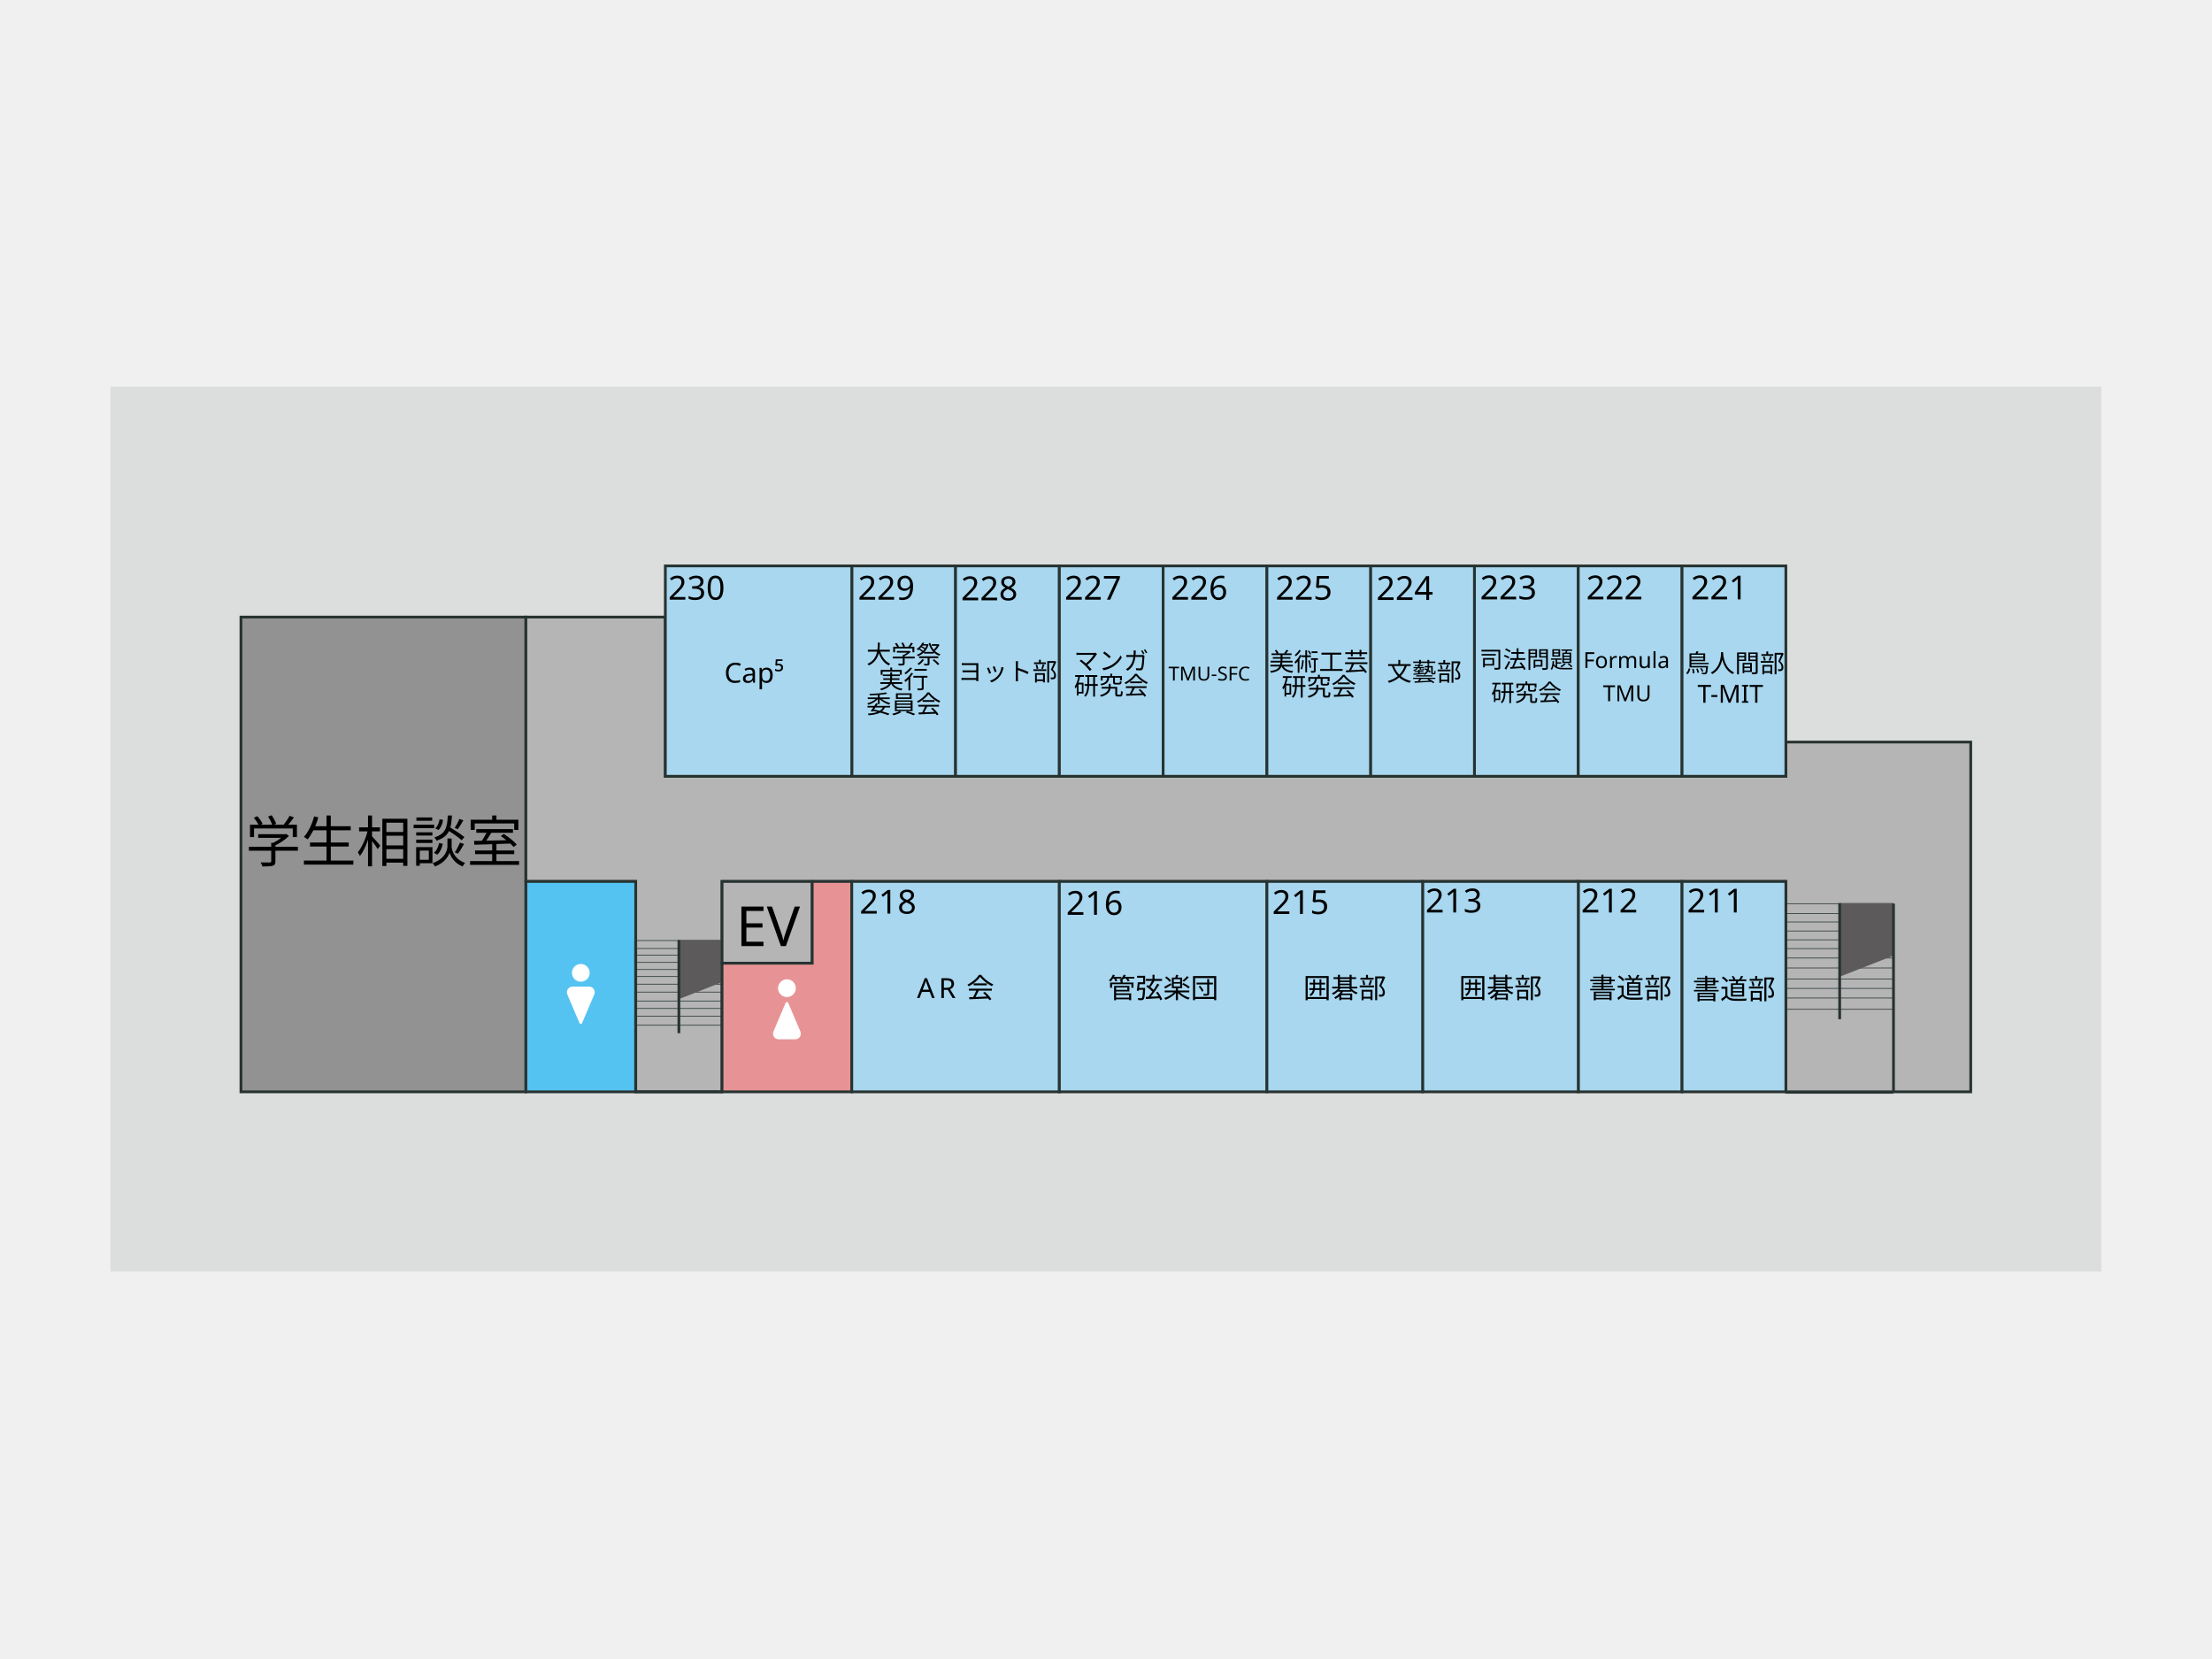
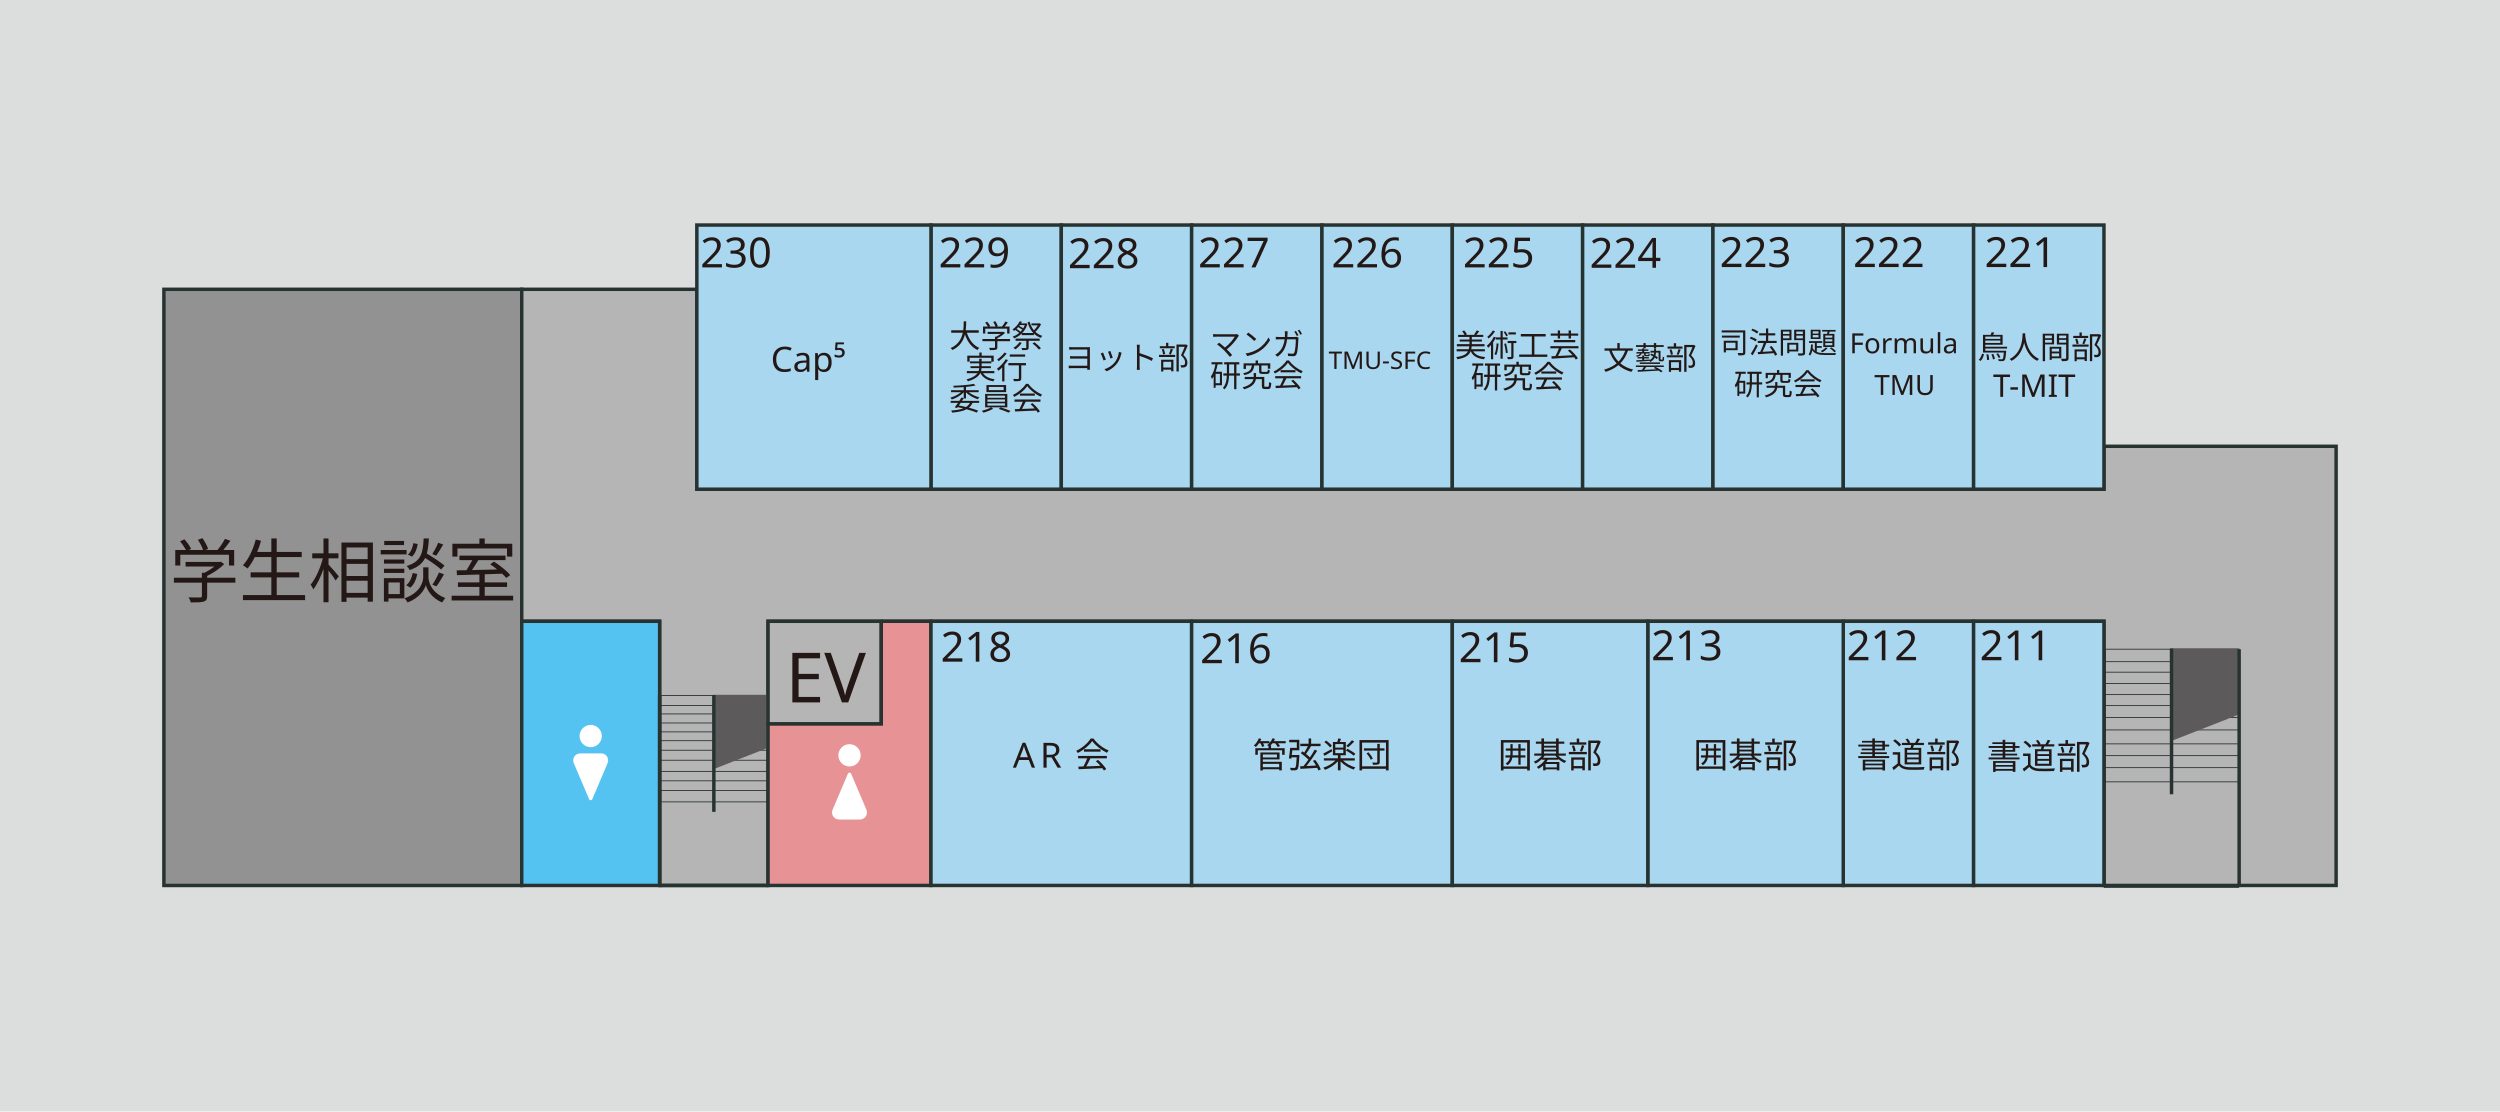
- <svg xmlns="http://www.w3.org/2000/svg" version="1.1" x="0px" y="0px" width="800px" height="600px" viewBox="0 0 800 600" enable-background="new 0 0 800 600" xml:space="preserve">
-   <g id="背景">
-     <polyline id="base" fill="#DCDDDD" points="39.94,459.86 759.94,459.86 759.94,139.86 39.94,139.86  " />
+ <svg xmlns="http://www.w3.org/2000/svg" viewBox="0 0 720 320">
+   <g id="_景" data-name="背景">
+     <polyline id="base" points="0 320 720 320 720 0 0 0" fill="#dcdddd" />
  </g>
-   <g id="使用不可能部屋">
-     <rect x="87.14" y="223.17" fill="#929292" stroke="#273331" stroke-miterlimit="10" width="103.06" height="171.7" />
+   <g id="_用不可能部屋" data-name="使用不可能部屋">
+     <rect x="47.2" y="83.32" width="103.06" height="171.7" fill="#929292" stroke="#273331" stroke-miterlimit="10" />
  </g>
-   <g id="廊下">
-     <polygon fill="#B5B5B6" stroke="#273331" stroke-miterlimit="10" points="190.2,223.17 190.2,318.79 229.91,318.79 229.91,394.87    261.14,394.87 261.14,318.79 645.87,318.79 645.87,394.87 712.74,394.87 712.74,268.38 645.87,268.38 645.87,280.75 240.63,280.75    240.63,223.17  " />
+   <g id="_下" data-name="廊下">
+     <polygon points="150.26 83.32 150.26 178.93 189.97 178.93 189.97 255.01 221.2 255.01 221.2 178.93 605.93 178.93 605.93 255.01 672.8 255.01 672.8 128.53 605.93 128.53 605.93 140.89 200.69 140.89 200.69 83.32 150.26 83.32" fill="#b5b5b6" stroke="#273331" stroke-miterlimit="10" />
  </g>
-   <g id="男子トイレ">
-     <rect x="190.2" y="318.79" fill="#54C3F1" stroke="#283331" stroke-miterlimit="10" width="39.71" height="76.08" />
-     <g id="男">
-       <path fill="#FFFFFF" d="M210.06,355.05c1.77,0,3.21-1.44,3.21-3.21c0-1.77-1.44-3.21-3.21-3.21c-1.77,0-3.21,1.44-3.21,3.21    C206.84,353.61,208.28,355.05,210.06,355.05z" />
-       <path fill="#FFFFFF" d="M213.06,356.83h-3.01h-3.01c-0.68,0-1.31,0.34-1.69,0.91c-0.37,0.57-0.44,1.28-0.17,1.91l4.4,10.36    c0.08,0.19,0.26,0.31,0.47,0.31c0.2,0,0.39-0.12,0.47-0.31l4.4-10.36c0.27-0.62,0.2-1.34-0.17-1.91    C214.38,357.17,213.74,356.83,213.06,356.83z" />
+   <g id="_子トイレ" data-name="男子トイレ">
+     <rect x="150.26" y="178.93" width="39.71" height="76.08" fill="#54c3f1" stroke="#283331" stroke-miterlimit="10" />
+     <g id="_" data-name="男">
+       <path d="M170.12,215.19c1.77,0,3.21-1.44,3.21-3.21s-1.44-3.21-3.21-3.21-3.21,1.44-3.21,3.21,1.44,3.21,3.21,3.21Z" fill="#fff" />
+       <path d="M173.13,216.97h-6.02c-.68,0-1.31,.34-1.69,.91-.37,.57-.44,1.28-.17,1.91l4.4,10.36c.08,.19,.26,.31,.47,.31s.39-.12,.47-.31l4.4-10.36c.27-.62,.2-1.34-.17-1.91-.37-.57-1.01-.91-1.69-.91Z" fill="#fff" />
    </g>
  </g>
-   <g id="階段">
-     <g>
-       <polyline fill="none" stroke="#283331" stroke-width="0.25" stroke-miterlimit="10" points="229.91,340.16 261.14,340.16     261.14,355.93 229.91,355.93   " />
-       <line fill="none" stroke="#283331" stroke-width="0.25" stroke-miterlimit="10" x1="261.14" y1="343.04" x2="229.91" y2="343.04" />
-       <line fill="none" stroke="#283331" stroke-width="0.25" stroke-miterlimit="10" x1="261.14" y1="345.46" x2="229.91" y2="345.46" />
-       <line fill="none" stroke="#283331" stroke-width="0.25" stroke-miterlimit="10" x1="261.14" y1="348.07" x2="229.91" y2="348.07" />
-       <line fill="none" stroke="#283331" stroke-width="0.25" stroke-miterlimit="10" x1="261.14" y1="350.64" x2="229.91" y2="350.64" />
-       <line fill="none" stroke="#283331" stroke-width="0.25" stroke-miterlimit="10" x1="261.14" y1="353.18" x2="229.91" y2="353.18" />
-       <line fill="none" stroke="#283331" stroke-width="0.25" stroke-miterlimit="10" x1="261.14" y1="358.8" x2="229.91" y2="358.8" />
-       <line fill="none" stroke="#283331" stroke-width="0.25" stroke-miterlimit="10" x1="261.14" y1="362.02" x2="229.91" y2="362.02" />
-       <line fill="none" stroke="#283331" stroke-width="0.25" stroke-miterlimit="10" x1="261.14" y1="364.73" x2="229.91" y2="364.73" />
-       <line fill="none" stroke="#273331" stroke-miterlimit="10" x1="261.14" y1="394.87" x2="229.91" y2="394.87" />
-       <line fill="none" stroke="#283331" stroke-width="0.25" stroke-miterlimit="10" x1="261.14" y1="367.51" x2="229.91" y2="367.51" />
-       <line fill="none" stroke="#283331" stroke-width="0.25" stroke-miterlimit="10" x1="261.14" y1="370.79" x2="229.91" y2="370.79" />
-       <polygon fill="#5C5A5A" points="245.53,361.34 261.14,355.22 261.14,339.96 245.53,339.96   " />
-       <line fill="none" stroke="#273331" stroke-miterlimit="10" x1="229.91" y1="340.16" x2="229.91" y2="394.87" />
-       <polyline fill="none" stroke="#273331" stroke-miterlimit="10" points="245.53,362.02 245.53,339.99 245.53,373.67   " />
+   <g id="MLOC-stairs">
+     <g id="stairs_7west">
+       <polyline points="189.97 200.3 221.2 200.3 221.2 216.07 189.97 216.07" fill="none" stroke="#283331" stroke-miterlimit="10" stroke-width=".25" />
+       <line x1="221.2" y1="203.18" x2="189.97" y2="203.18" fill="none" stroke="#283331" stroke-miterlimit="10" stroke-width=".25" />
+       <line x1="221.2" y1="205.61" x2="189.97" y2="205.61" fill="none" stroke="#283331" stroke-miterlimit="10" stroke-width=".25" />
+       <line x1="221.2" y1="208.22" x2="189.97" y2="208.22" fill="none" stroke="#283331" stroke-miterlimit="10" stroke-width=".25" />
+       <line x1="221.2" y1="210.78" x2="189.97" y2="210.78" fill="none" stroke="#283331" stroke-miterlimit="10" stroke-width=".25" />
+       <line x1="221.2" y1="213.32" x2="189.97" y2="213.32" fill="none" stroke="#283331" stroke-miterlimit="10" stroke-width=".25" />
+       <line x1="221.2" y1="218.95" x2="189.97" y2="218.95" fill="none" stroke="#283331" stroke-miterlimit="10" stroke-width=".25" />
+       <line x1="221.2" y1="222.16" x2="189.97" y2="222.16" fill="none" stroke="#283331" stroke-miterlimit="10" stroke-width=".25" />
+       <line x1="221.2" y1="224.88" x2="189.97" y2="224.88" fill="none" stroke="#283331" stroke-miterlimit="10" stroke-width=".25" />
+       <line x1="221.2" y1="255.01" x2="189.97" y2="255.01" fill="none" stroke="#273331" stroke-miterlimit="10" />
+       <line x1="221.2" y1="227.66" x2="189.97" y2="227.66" fill="none" stroke="#283331" stroke-miterlimit="10" stroke-width=".25" />
+       <line x1="221.2" y1="230.94" x2="189.97" y2="230.94" fill="none" stroke="#283331" stroke-miterlimit="10" stroke-width=".25" />
+       <polygon points="205.59 221.48 221.2 215.36 221.2 200.11 205.59 200.11 205.59 221.48" fill="#5c5a5a" />
+       <line x1="189.97" y1="200.3" x2="189.97" y2="255.01" fill="none" stroke="#273331" stroke-miterlimit="10" />
+       <polyline points="205.59 222.16 205.59 200.14 205.59 233.81" fill="none" stroke="#273331" stroke-miterlimit="10" />
    </g>
-     <g>
-       <polyline fill="none" stroke="#283331" stroke-width="0.25" stroke-miterlimit="10" points="645.87,326.83 684.81,326.83     684.81,346.49 645.87,346.49   " />
-       <line fill="none" stroke="#283331" stroke-width="0.25" stroke-miterlimit="10" x1="684.81" y1="330.42" x2="645.87" y2="330.42" />
-       <line fill="none" stroke="#283331" stroke-width="0.25" stroke-miterlimit="10" x1="684.81" y1="333.45" x2="645.87" y2="333.45" />
-       <line fill="none" stroke="#283331" stroke-width="0.25" stroke-miterlimit="10" x1="684.81" y1="336.7" x2="645.87" y2="336.7" />
-       <line fill="none" stroke="#283331" stroke-width="0.25" stroke-miterlimit="10" x1="684.81" y1="339.9" x2="645.87" y2="339.9" />
-       <line fill="none" stroke="#283331" stroke-width="0.25" stroke-miterlimit="10" x1="684.81" y1="343.07" x2="645.87" y2="343.07" />
-       <line fill="none" stroke="#283331" stroke-width="0.25" stroke-miterlimit="10" x1="684.81" y1="350.08" x2="645.87" y2="350.08" />
-       <line fill="none" stroke="#283331" stroke-width="0.25" stroke-miterlimit="10" x1="684.81" y1="354.08" x2="645.87" y2="354.08" />
-       <line fill="none" stroke="#283331" stroke-width="0.25" stroke-miterlimit="10" x1="684.81" y1="357.47" x2="645.87" y2="357.47" />
-       <line fill="none" stroke="#273331" stroke-miterlimit="10" x1="684.81" y1="395.04" x2="645.87" y2="395.04" />
-       <line fill="none" stroke="#283331" stroke-width="0.25" stroke-miterlimit="10" x1="684.81" y1="360.94" x2="645.87" y2="360.94" />
-       <line fill="none" stroke="#283331" stroke-width="0.25" stroke-miterlimit="10" x1="684.81" y1="365.03" x2="645.87" y2="365.03" />
-       <polygon fill="#5C5A5A" points="665.34,353.24 684.81,345.61 684.81,326.59 665.34,326.59   " />
-       <line fill="#B5B5B6" stroke="#273331" stroke-miterlimit="10" x1="645.87" y1="395.04" x2="645.87" y2="326.83" />
-       <polyline fill="none" stroke="#273331" stroke-miterlimit="10" points="665.34,354.08 665.34,326.63 665.34,368.61   " />
-       <line fill="#B5B5B6" stroke="#273331" stroke-miterlimit="10" x1="684.81" y1="326.83" x2="684.81" y2="395.04" />
+     <g id="stairs_7east">
+       <polyline points="605.93 186.97 644.87 186.97 644.87 206.64 605.93 206.64" fill="none" stroke="#283331" stroke-miterlimit="10" stroke-width=".25" />
+       <line x1="644.87" y1="190.56" x2="605.93" y2="190.56" fill="none" stroke="#283331" stroke-miterlimit="10" stroke-width=".25" />
+       <line x1="644.87" y1="193.59" x2="605.93" y2="193.59" fill="none" stroke="#283331" stroke-miterlimit="10" stroke-width=".25" />
+       <line x1="644.87" y1="196.84" x2="605.93" y2="196.84" fill="none" stroke="#283331" stroke-miterlimit="10" stroke-width=".25" />
+       <line x1="644.87" y1="200.04" x2="605.93" y2="200.04" fill="none" stroke="#283331" stroke-miterlimit="10" stroke-width=".25" />
+       <line x1="644.87" y1="203.21" x2="605.93" y2="203.21" fill="none" stroke="#283331" stroke-miterlimit="10" stroke-width=".25" />
+       <line x1="644.87" y1="210.22" x2="605.93" y2="210.22" fill="none" stroke="#283331" stroke-miterlimit="10" stroke-width=".25" />
+       <line x1="644.87" y1="214.23" x2="605.93" y2="214.23" fill="none" stroke="#283331" stroke-miterlimit="10" stroke-width=".25" />
+       <line x1="644.87" y1="217.62" x2="605.93" y2="217.62" fill="none" stroke="#283331" stroke-miterlimit="10" stroke-width=".25" />
+       <line x1="644.87" y1="255.19" x2="605.93" y2="255.19" fill="none" stroke="#273331" stroke-miterlimit="10" />
+       <line x1="644.87" y1="221.08" x2="605.93" y2="221.08" fill="none" stroke="#283331" stroke-miterlimit="10" stroke-width=".25" />
+       <line x1="644.87" y1="225.17" x2="605.93" y2="225.17" fill="none" stroke="#283331" stroke-miterlimit="10" stroke-width=".25" />
+       <polygon points="625.4 213.38 644.87 205.75 644.87 186.73 625.4 186.73 625.4 213.38" fill="#5c5a5a" />
+       <line x1="605.93" y1="255.19" x2="605.93" y2="186.97" fill="#b5b5b6" stroke="#273331" stroke-miterlimit="10" />
+       <polyline points="625.4 214.23 625.4 186.77 625.4 228.75" fill="none" stroke="#273331" stroke-miterlimit="10" />
+       <line x1="644.87" y1="186.97" x2="644.87" y2="255.19" fill="#b5b5b6" stroke="#273331" stroke-miterlimit="10" />
    </g>
  </g>
  <g id="EV">
-     <rect x="261.14" y="318.79" fill="#B5B5B6" stroke="#273331" stroke-miterlimit="10" width="32.61" height="29.57" />
+     <rect x="221.2" y="178.93" width="32.61" height="29.57" fill="#b5b5b6" stroke="#273331" stroke-miterlimit="10" />
  </g>
-   <g id="女子トイレ">
-     <polyline fill="#E79395" stroke="#273331" stroke-miterlimit="10" points="293.75,318.79 308.06,318.79 308.06,394.87    261.14,394.87 261.14,348.36 293.75,348.36 293.75,318.79  " />
-     <g id="女_00000089536331199801915020000012574151406114321826_">
-       <path fill="#FFFFFF" d="M284.6,360.6c1.77,0,3.21-1.44,3.21-3.21s-1.44-3.21-3.21-3.21c-1.77,0-3.21,1.44-3.21,3.21    S282.83,360.6,284.6,360.6z" />
-       <path fill="#FFFFFF" d="M289.47,373.06l-4.4-10.36c-0.08-0.19-0.26-0.31-0.47-0.31c-0.2,0-0.39,0.12-0.47,0.31l-4.4,10.36    c-0.27,0.62-0.2,1.34,0.17,1.91c0.37,0.57,1.01,0.91,1.69,0.91h3.01h3.01c0.68,0,1.31-0.34,1.69-0.91    C289.67,374.4,289.73,373.68,289.47,373.06z" />
+   <g id="_子トイレ-2" data-name="女子トイレ">
+     <polyline points="253.81 178.93 268.12 178.93 268.12 255.01 221.2 255.01 221.2 208.5 253.81 208.5 253.81 178.93" fill="#e79395" stroke="#273331" stroke-miterlimit="10" />
+     <g id="_-2" data-name="女">
+       <path d="M244.66,220.74c1.77,0,3.21-1.44,3.21-3.21s-1.44-3.21-3.21-3.21-3.21,1.44-3.21,3.21,1.44,3.21,3.21,3.21Z" fill="#fff" />
+       <path d="M249.53,233.2l-4.4-10.36c-.08-.19-.26-.31-.47-.31s-.39,.12-.47,.31l-4.4,10.36c-.27,.62-.2,1.34,.17,1.91,.37,.57,1.01,.91,1.69,.91h6.02c.68,0,1.31-.34,1.69-.91,.37-.57,.44-1.28,.17-1.91Z" fill="#fff" />
    </g>
  </g>
-   <g id="トイレマーク">
- </g>
+   <g id="_イレマーク" data-name="トイレマーク" />
  <g id="MLOC-available">
-     <rect id="room229s" x="308.06" y="204.67" fill="#A8D7EF" stroke="#273331" stroke-miterlimit="10" width="37.54" height="76.08" />
-     <rect id="room228s" x="345.59" y="204.67" fill="#A8D7EF" stroke="#273331" stroke-miterlimit="10" width="37.54" height="76.08" />
-     <rect id="room227s" x="383.13" y="204.67" fill="#A8D7EF" stroke="#273331" stroke-miterlimit="10" width="37.54" height="76.08" />
-     <rect id="room226s" x="420.66" y="204.67" fill="#A8D7EF" stroke="#273331" stroke-miterlimit="10" width="37.54" height="76.08" />
-     <rect id="room225s" x="458.2" y="204.67" fill="#A8D7EF" stroke="#273331" stroke-miterlimit="10" width="37.54" height="76.08" />
-     <rect id="room224s" x="495.73" y="204.67" fill="#A8D7EF" stroke="#273331" stroke-miterlimit="10" width="37.54" height="76.08" />
-     <rect id="room223s" x="533.27" y="204.67" fill="#A8D7EF" stroke="#273331" stroke-miterlimit="10" width="37.54" height="76.08" />
-     <rect id="room222s" x="570.8" y="204.67" fill="#A8D7EF" stroke="#273331" stroke-miterlimit="10" width="37.54" height="76.08" />
-     <rect id="room221s" x="608.34" y="204.67" fill="#A8D7EF" stroke="#273331" stroke-miterlimit="10" width="37.54" height="76.08" />
-     <rect id="room230s" x="240.63" y="204.67" fill="#A8D7EF" stroke="#273331" stroke-miterlimit="10" width="67.43" height="76.08" />
-     <rect id="room218s" x="308.06" y="318.79" fill="#A8D7EF" stroke="#273331" stroke-miterlimit="10" width="75.07" height="76.08" />
-     <rect id="room216s" x="383.13" y="318.79" fill="#A8D7EF" stroke="#273331" stroke-miterlimit="10" width="75.07" height="76.08" />
-     <rect id="wa212s" x="570.8" y="318.79" fill="#A8D7EF" stroke="#273331" stroke-miterlimit="10" width="37.54" height="76.08" />
-     <rect id="wa211s" x="608.34" y="318.79" fill="#A8D7EF" stroke="#273331" stroke-miterlimit="10" width="37.54" height="76.08" />
-     <rect id="wa213s" x="514.5" y="318.79" fill="#A8D7EF" stroke="#273331" stroke-miterlimit="10" width="56.3" height="76.08" />
-     <rect id="wa215s" x="458.2" y="318.79" fill="#A8D7EF" stroke="#273331" stroke-miterlimit="10" width="56.3" height="76.08" />
+     <rect id="room229s" x="268.12" y="64.81" width="37.54" height="76.08" fill="#a8d7ef" stroke="#273331" stroke-miterlimit="10" />
+     <rect id="room228s" x="305.65" y="64.81" width="37.54" height="76.08" fill="#a8d7ef" stroke="#273331" stroke-miterlimit="10" />
+     <rect id="room227s" x="343.19" y="64.81" width="37.54" height="76.08" fill="#a8d7ef" stroke="#273331" stroke-miterlimit="10" />
+     <rect id="room226s" x="380.72" y="64.81" width="37.54" height="76.08" fill="#a8d7ef" stroke="#273331" stroke-miterlimit="10" />
+     <rect id="room225s" x="418.26" y="64.81" width="37.54" height="76.08" fill="#a8d7ef" stroke="#273331" stroke-miterlimit="10" />
+     <rect id="room224s" x="455.79" y="64.81" width="37.54" height="76.08" fill="#a8d7ef" stroke="#273331" stroke-miterlimit="10" />
+     <rect id="room223s" x="493.33" y="64.81" width="37.54" height="76.08" fill="#a8d7ef" stroke="#273331" stroke-miterlimit="10" />
+     <rect id="room222s" x="530.86" y="64.81" width="37.54" height="76.08" fill="#a8d7ef" stroke="#273331" stroke-miterlimit="10" />
+     <rect id="room221s" x="568.4" y="64.81" width="37.54" height="76.08" fill="#a8d7ef" stroke="#273331" stroke-miterlimit="10" />
+     <rect id="room230s" x="200.69" y="64.81" width="67.43" height="76.08" fill="#a8d7ef" stroke="#273331" stroke-miterlimit="10" />
+     <rect id="room218s" x="268.12" y="178.93" width="75.07" height="76.08" fill="#a8d7ef" stroke="#273331" stroke-miterlimit="10" />
+     <rect id="room216s" x="343.19" y="178.93" width="75.07" height="76.08" fill="#a8d7ef" stroke="#273331" stroke-miterlimit="10" />
+     <rect id="wa212s" x="530.86" y="178.93" width="37.54" height="76.08" fill="#a8d7ef" stroke="#273331" stroke-miterlimit="10" />
+     <rect id="wa211s" x="568.4" y="178.93" width="37.54" height="76.08" fill="#a8d7ef" stroke="#273331" stroke-miterlimit="10" />
+     <rect id="wa213s" x="474.56" y="178.93" width="56.3" height="76.08" fill="#a8d7ef" stroke="#273331" stroke-miterlimit="10" />
+     <rect id="wa215s" x="418.26" y="178.93" width="56.3" height="76.08" fill="#a8d7ef" stroke="#273331" stroke-miterlimit="10" />
  </g>
  <g id="MNOINT-word">
-     <text transform="matrix(1 0 0 1 266.2036 342.1572)" font-family="'KozGoPr6N-Regular-83pv-RKSJ-H'" font-size="20px">EV</text>
-     <text transform="matrix(1 0 0 1 88.8228 311.7408)" font-family="'KozGoPr6N-Regular-83pv-RKSJ-H'" font-size="20px">学生相談室</text>
-     <text transform="matrix(1 0 0 1 241.6276 216.8782)" font-family="'KozGoPr6N-Regular-83pv-RKSJ-H'" font-size="12px">230</text>
-     <text transform="matrix(1 0 0 1 310.266 216.8784)" font-family="'KozGoPr6N-Regular-83pv-RKSJ-H'" font-size="12px">229</text>
-     <text transform="matrix(1 0 0 1 347.5234 217.0986)" font-family="'KozGoPr6N-Regular-83pv-RKSJ-H'" font-size="12px">228</text>
-     <text transform="matrix(1 0 0 1 384.9968 216.8786)" font-family="'KozGoPr6N-Regular-83pv-RKSJ-H'" font-size="12px">227</text>
-     <text transform="matrix(1 0 0 1 423.4172 216.8786)" font-family="'KozGoPr6N-Regular-83pv-RKSJ-H'" font-size="12px">226</text>
-     <text transform="matrix(1 0 0 1 461.2808 216.8786)" font-family="'KozGoPr6N-Regular-83pv-RKSJ-H'" font-size="12px">225</text>
-     <text transform="matrix(1 0 0 1 497.7544 216.9884)" font-family="'KozGoPr6N-Regular-83pv-RKSJ-H'" font-size="12px">224</text>
-     <text transform="matrix(1 0 0 1 535.2278 216.7685)" font-family="'KozGoPr6N-Regular-83pv-RKSJ-H'" font-size="12px">223</text>
-     <text transform="matrix(1 0 0 1 573.6481 216.7685)" font-family="'KozGoPr6N-Regular-83pv-RKSJ-H'" font-size="12px">222</text>
-     <text transform="matrix(1 0 0 1 611.5117 216.7685)" font-family="'KozGoPr6N-Regular-83pv-RKSJ-H'" font-size="12px">221</text>
-     <text transform="matrix(1 0 0 1 310.8541 330.4208)" font-family="'KozGoPr6N-Regular-83pv-RKSJ-H'" font-size="12px">218</text>
-     <text transform="matrix(1 0 0 1 385.5849 330.8601)" font-family="'KozGoPr6N-Regular-83pv-RKSJ-H'" font-size="12px">216</text>
-     <text transform="matrix(1 0 0 1 460.0715 330.5647)" font-family="'KozGoPr6N-Regular-83pv-RKSJ-H'" font-size="12px">215</text>
-     <text transform="matrix(1 0 0 1 515.5006 330.0044)" font-family="'KozGoPr6N-Regular-83pv-RKSJ-H'" font-size="12px">213</text>
-     <text transform="matrix(1 0 0 1 571.8032 330.0042)" font-family="'KozGoPr6N-Regular-83pv-RKSJ-H'" font-size="12px">212</text>
-     <text transform="matrix(1 0 0 1 610.1079 330.004)" font-family="'KozGoPr6N-Regular-83pv-RKSJ-H'" font-size="12px">211</text>
-     <text transform="matrix(1 0 0 1 612.1058 361.338)" font-family="'HiraginoSans-W5-83pv-RKSJ-H'" font-size="10px">書道部</text>
-     <text transform="matrix(1 0 0 1 574.5703 360.9376)" font-family="'HiraginoSans-W5-83pv-RKSJ-H'" font-size="10px">書道部</text>
-     <text transform="matrix(1 0 0 1 527.6513 360.9373)" font-family="'HiraginoSans-W5-83pv-RKSJ-H'" font-size="10px">囲碁部</text>
-     <text transform="matrix(1 0 0 1 471.3494 360.9372)" font-family="'HiraginoSans-W5-83pv-RKSJ-H'" font-size="10px">囲碁部</text>
-     <text transform="matrix(1 0 0 1 400.6622 360.9394)" font-family="'HiraginoSans-W5-83pv-RKSJ-H'" font-size="10px">管弦楽団</text>
-     <text transform="matrix(1 0 0 1 331.6525 360.9403)">
-       <tspan x="0" y="0" font-family="'HiraginoSans-W5-83pv-RKSJ-H'" font-size="10px">A</tspan>
-       <tspan x="7.84" y="0" font-family="'HiraginoSans-W5-83pv-RKSJ-H'" font-size="10px" letter-spacing="2">R</tspan>
-       <tspan x="17.88" y="0" font-family="'HiraginoSans-W5-83pv-RKSJ-H'" font-size="10px">会</tspan>
+     <text transform="translate(226.26 202.3)" fill="#231815" font-family="KozGoPr6N-Regular-83pv-RKSJ-H, Kozuka Gothic Pr6N" font-size="20">
+       <tspan x="0" y="0">EV</tspan>
    </text>
-     <text transform="matrix(1 0 0 1 261.9329 246.9036)" font-family="'HiraginoSans-W5-83pv-RKSJ-H'" font-size="10px">Cap⁵­­­</text>
-     <text transform="matrix(1 0 0 1 535.0355 241.6003)">
-       <tspan x="0" y="0" font-family="'HiraginoSans-W5-83pv-RKSJ-H'" font-size="8.5px">司法問題</tspan>
-       <tspan x="4.25" y="12" font-family="'HiraginoSans-W5-83pv-RKSJ-H'" font-size="8.5px">研究会</tspan>
+     <text transform="translate(48.88 171.88)" fill="#231815" font-family="KozGoPr6N-Regular-83pv-RKSJ-H, Kozuka Gothic Pr6N" font-size="20">
+       <tspan x="0" y="0">学生相談室</tspan>
    </text>
-     <text transform="matrix(1 0 0 1 572.6182 241.6007)">
-       <tspan x="0" y="0" font-family="'HiraginoSans-W5-83pv-RKSJ-H'" font-size="8px">Formula</tspan>
-       <tspan x="7.12" y="12" font-family="'HiraginoSans-W5-83pv-RKSJ-H'" font-size="8px">TMU</tspan>
+     <text transform="translate(201.69 77.02)" fill="#231815" font-family="KozGoPr6N-Regular-83pv-RKSJ-H, Kozuka Gothic Pr6N" font-size="12">
+       <tspan x="0" y="0">230</tspan>
    </text>
-     <text transform="matrix(1 0 0 1 609.4248 243.1425)">
-       <tspan x="0" y="0" font-family="'HiraginoSans-W5-83pv-RKSJ-H'" font-size="9px">鳥人間部</tspan>
-       <tspan x="4.5" y="11" font-family="'HiraginoSans-W5-83pv-RKSJ-H'" font-size="9px">T-MIT</tspan>
+     <text transform="translate(270.33 77.02)" fill="#231815" font-family="KozGoPr6N-Regular-83pv-RKSJ-H, Kozuka Gothic Pr6N" font-size="12">
+       <tspan x="0" y="0">229</tspan>
    </text>
-     <text transform="matrix(1 0 0 1 501.5889 246.2226)" font-family="'HiraginoSans-W5-83pv-RKSJ-H'" font-size="9px">文藝部</text>
-     <text transform="matrix(1 0 0 1 458.9963 242.6005)">
-       <tspan x="0" y="0" font-family="'HiraginoSans-W5-83pv-RKSJ-H'" font-size="9px">美術工芸</tspan>
-       <tspan x="4.5" y="9" font-family="'HiraginoSans-W5-83pv-RKSJ-H'" font-size="9px">研究会</tspan>
+     <text transform="translate(307.58 77.24)" fill="#231815" font-family="KozGoPr6N-Regular-83pv-RKSJ-H, Kozuka Gothic Pr6N" font-size="12">
+       <tspan x="0" y="0">228</tspan>
    </text>
-     <text transform="matrix(1 0 0 1 422.6032 246.1204)" font-family="'HiraginoSans-W5-83pv-RKSJ-H'" font-size="7px">TMU-SFC</text>
-     <text transform="matrix(1 0 0 1 388.3953 242.2291)">
-       <tspan x="0" y="0" font-family="'HiraginoSans-W5-83pv-RKSJ-H'" font-size="9px">マンガ</tspan>
-       <tspan x="0" y="9" font-family="'HiraginoSans-W5-83pv-RKSJ-H'" font-size="9px">研究会</tspan>
+     <text transform="translate(345.06 77.02)" fill="#231815" font-family="KozGoPr6N-Regular-83pv-RKSJ-H, Kozuka Gothic Pr6N" font-size="12">
+       <tspan x="0" y="0">227</tspan>
    </text>
-     <text transform="matrix(1 0 0 1 346.3601 246.1203)" font-family="'HiraginoSans-W5-83pv-RKSJ-H'" font-size="9px">ヨット部</text>
-     <text transform="matrix(1 0 0 1 313.3252 239.9604)">
-       <tspan x="0" y="0" font-family="'HiraginoSans-W5-83pv-RKSJ-H'" font-size="9px">大学祭</tspan>
-       <tspan x="4.5" y="9" font-family="'HiraginoSans-W5-83pv-RKSJ-H'" font-size="9px">実行</tspan>
-       <tspan x="0" y="18" font-family="'HiraginoSans-W5-83pv-RKSJ-H'" font-size="9px">委員会</tspan>
+     <text transform="translate(383.48 77.02)" fill="#231815" font-family="KozGoPr6N-Regular-83pv-RKSJ-H, Kozuka Gothic Pr6N" font-size="12">
+       <tspan x="0" y="0">226</tspan>
+     </text>
+     <text transform="translate(421.34 77.02)" fill="#231815" font-family="KozGoPr6N-Regular-83pv-RKSJ-H, Kozuka Gothic Pr6N" font-size="12">
+       <tspan x="0" y="0">225</tspan>
+     </text>
+     <text transform="translate(457.82 77.13)" fill="#231815" font-family="KozGoPr6N-Regular-83pv-RKSJ-H, Kozuka Gothic Pr6N" font-size="12">
+       <tspan x="0" y="0">224</tspan>
+     </text>
+     <text transform="translate(495.29 76.91)" fill="#231815" font-family="KozGoPr6N-Regular-83pv-RKSJ-H, Kozuka Gothic Pr6N" font-size="12">
+       <tspan x="0" y="0">223</tspan>
+     </text>
+     <text transform="translate(533.71 76.91)" fill="#231815" font-family="KozGoPr6N-Regular-83pv-RKSJ-H, Kozuka Gothic Pr6N" font-size="12">
+       <tspan x="0" y="0">222</tspan>
+     </text>
+     <text transform="translate(571.57 76.91)" fill="#231815" font-family="KozGoPr6N-Regular-83pv-RKSJ-H, Kozuka Gothic Pr6N" font-size="12">
+       <tspan x="0" y="0">221</tspan>
+     </text>
+     <text transform="translate(270.92 190.56)" fill="#231815" font-family="KozGoPr6N-Regular-83pv-RKSJ-H, Kozuka Gothic Pr6N" font-size="12">
+       <tspan x="0" y="0">218</tspan>
+     </text>
+     <text transform="translate(345.65 191)" fill="#231815" font-family="KozGoPr6N-Regular-83pv-RKSJ-H, Kozuka Gothic Pr6N" font-size="12">
+       <tspan x="0" y="0">216</tspan>
+     </text>
+     <text transform="translate(420.13 190.71)" fill="#231815" font-family="KozGoPr6N-Regular-83pv-RKSJ-H, Kozuka Gothic Pr6N" font-size="12">
+       <tspan x="0" y="0">215</tspan>
+     </text>
+     <text transform="translate(475.56 190.15)" fill="#231815" font-family="KozGoPr6N-Regular-83pv-RKSJ-H, Kozuka Gothic Pr6N" font-size="12">
+       <tspan x="0" y="0">213</tspan>
+     </text>
+     <text transform="translate(531.86 190.15)" fill="#231815" font-family="KozGoPr6N-Regular-83pv-RKSJ-H, Kozuka Gothic Pr6N" font-size="12">
+       <tspan x="0" y="0">212</tspan>
+     </text>
+     <text transform="translate(570.17 190.15)" fill="#231815" font-family="KozGoPr6N-Regular-83pv-RKSJ-H, Kozuka Gothic Pr6N" font-size="12">
+       <tspan x="0" y="0">211</tspan>
+     </text>
+     <text transform="translate(572.17 221.48)" fill="#231815" font-family="HiraginoSans-W5-83pv-RKSJ-H, Hiragino Sans" font-size="10">
+       <tspan x="0" y="0">書道部</tspan>
+     </text>
+     <text transform="translate(534.63 221.08)" fill="#231815" font-family="HiraginoSans-W5-83pv-RKSJ-H, Hiragino Sans" font-size="10">
+       <tspan x="0" y="0">書道部</tspan>
+     </text>
+     <text transform="translate(487.71 221.08)" fill="#231815" font-family="HiraginoSans-W5-83pv-RKSJ-H, Hiragino Sans" font-size="10">
+       <tspan x="0" y="0">囲碁部</tspan>
+     </text>
+     <text transform="translate(431.41 221.08)" fill="#231815" font-family="HiraginoSans-W5-83pv-RKSJ-H, Hiragino Sans" font-size="10">
+       <tspan x="0" y="0">囲碁部</tspan>
+     </text>
+     <text transform="translate(360.72 221.08)" fill="#231815" font-family="HiraginoSans-W5-83pv-RKSJ-H, Hiragino Sans" font-size="10">
+       <tspan x="0" y="0">管弦楽団</tspan>
+     </text>
+     <text transform="translate(291.71 221.08)" fill="#231815" font-family="HiraginoSans-W5-83pv-RKSJ-H, Hiragino Sans" font-size="10">
+       <tspan x="0" y="0">A</tspan>
+       <tspan x="7.84" y="0" letter-spacing=".25em">R</tspan>
+       <tspan x="17.88" y="0">会</tspan>
+     </text>
+     <text transform="translate(221.99 107.05)" fill="#231815" font-family="HiraginoSans-W5-83pv-RKSJ-H, Hiragino Sans" font-size="10">
+       <tspan x="0" y="0">Cap⁵­­­</tspan>
+     </text>
+     <text transform="translate(495.1 101.74)" fill="#231815" font-family="HiraginoSans-W5-83pv-RKSJ-H, Hiragino Sans" font-size="8.5">
+       <tspan x="0" y="0">司法問題</tspan>
+       <tspan x="4.25" y="12">研究会</tspan>
+     </text>
+     <text transform="translate(532.68 101.74)" fill="#231815" font-family="HiraginoSans-W5-83pv-RKSJ-H, Hiragino Sans" font-size="8">
+       <tspan x="0" y="0">Formula</tspan>
+       <tspan x="7.12" y="12">TMU</tspan>
+     </text>
+     <text transform="translate(569.49 103.29)" fill="#231815" font-family="HiraginoSans-W5-83pv-RKSJ-H, Hiragino Sans" font-size="9">
+       <tspan x="0" y="0">鳥人間部</tspan>
+       <tspan x="4.5" y="11">T-MIT</tspan>
+     </text>
+     <text transform="translate(461.65 106.37)" fill="#231815" font-family="HiraginoSans-W5-83pv-RKSJ-H, Hiragino Sans" font-size="9">
+       <tspan x="0" y="0">文藝部</tspan>
+     </text>
+     <text transform="translate(419.06 102.74)" fill="#231815" font-family="HiraginoSans-W5-83pv-RKSJ-H, Hiragino Sans" font-size="9">
+       <tspan x="0" y="0">美術工芸</tspan>
+       <tspan x="4.5" y="9">研究会</tspan>
+     </text>
+     <text transform="translate(382.66 106.26)" fill="#231815" font-family="HiraginoSans-W5-83pv-RKSJ-H, Hiragino Sans" font-size="7">
+       <tspan x="0" y="0">TMU-SFC</tspan>
+     </text>
+     <text transform="translate(348.46 102.37)" fill="#231815" font-family="HiraginoSans-W5-83pv-RKSJ-H, Hiragino Sans" font-size="9">
+       <tspan x="0" y="0">マンガ</tspan>
+       <tspan x="0" y="9">研究会</tspan>
+     </text>
+     <text transform="translate(306.42 106.26)" fill="#231815" font-family="HiraginoSans-W5-83pv-RKSJ-H, Hiragino Sans" font-size="9">
+       <tspan x="0" y="0">ヨット部</tspan>
+     </text>
+     <text transform="translate(273.39 100.1)" fill="#231815" font-family="HiraginoSans-W5-83pv-RKSJ-H, Hiragino Sans" font-size="9">
+       <tspan x="0" y="0">大学祭</tspan>
+       <tspan x="4.5" y="9">実行</tspan>
+       <tspan x="0" y="18">委員会</tspan>
    </text>
  </g>
</svg>
